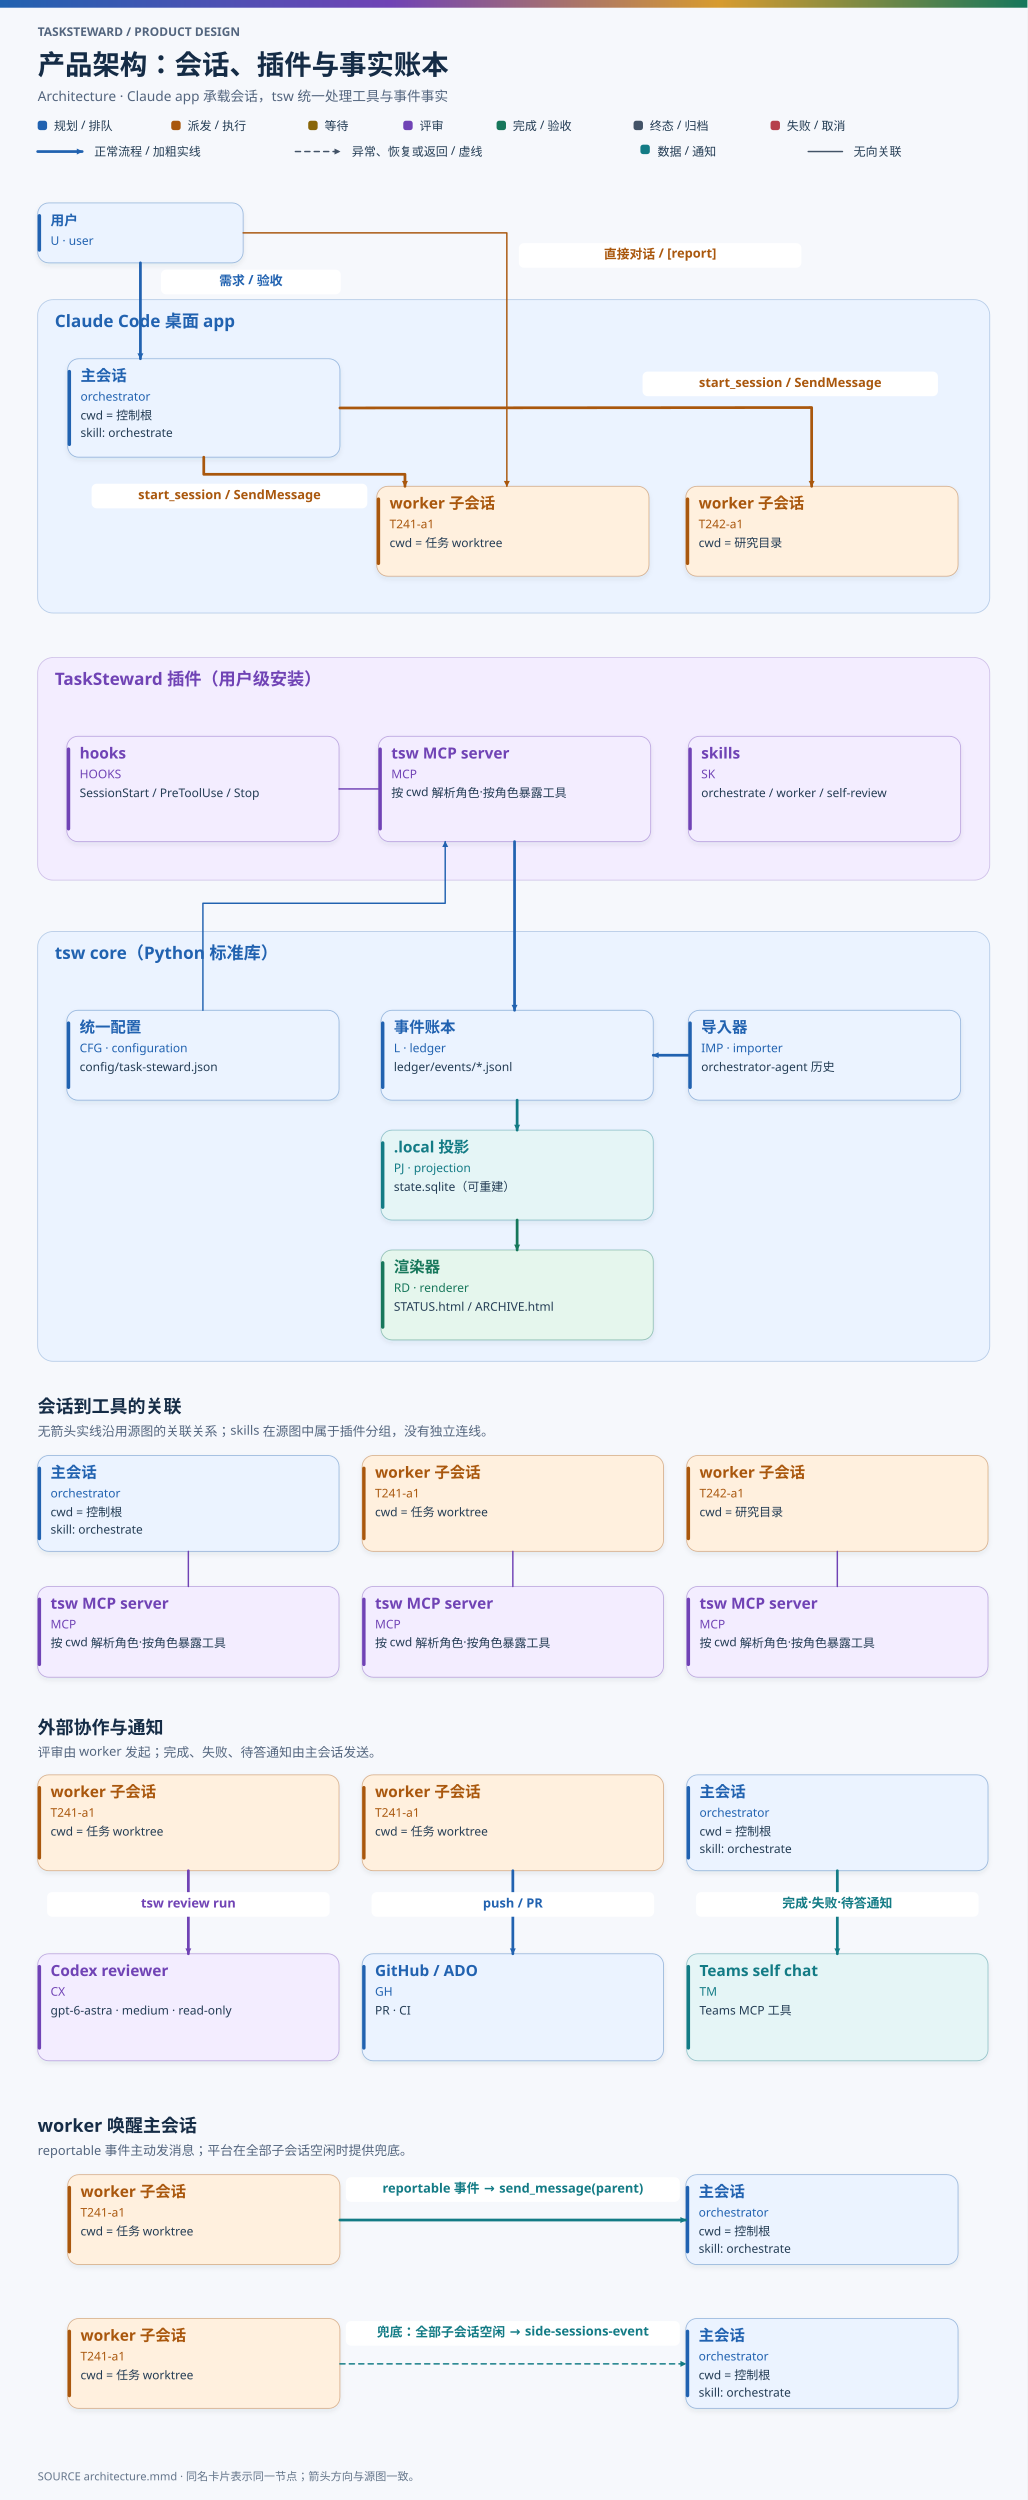
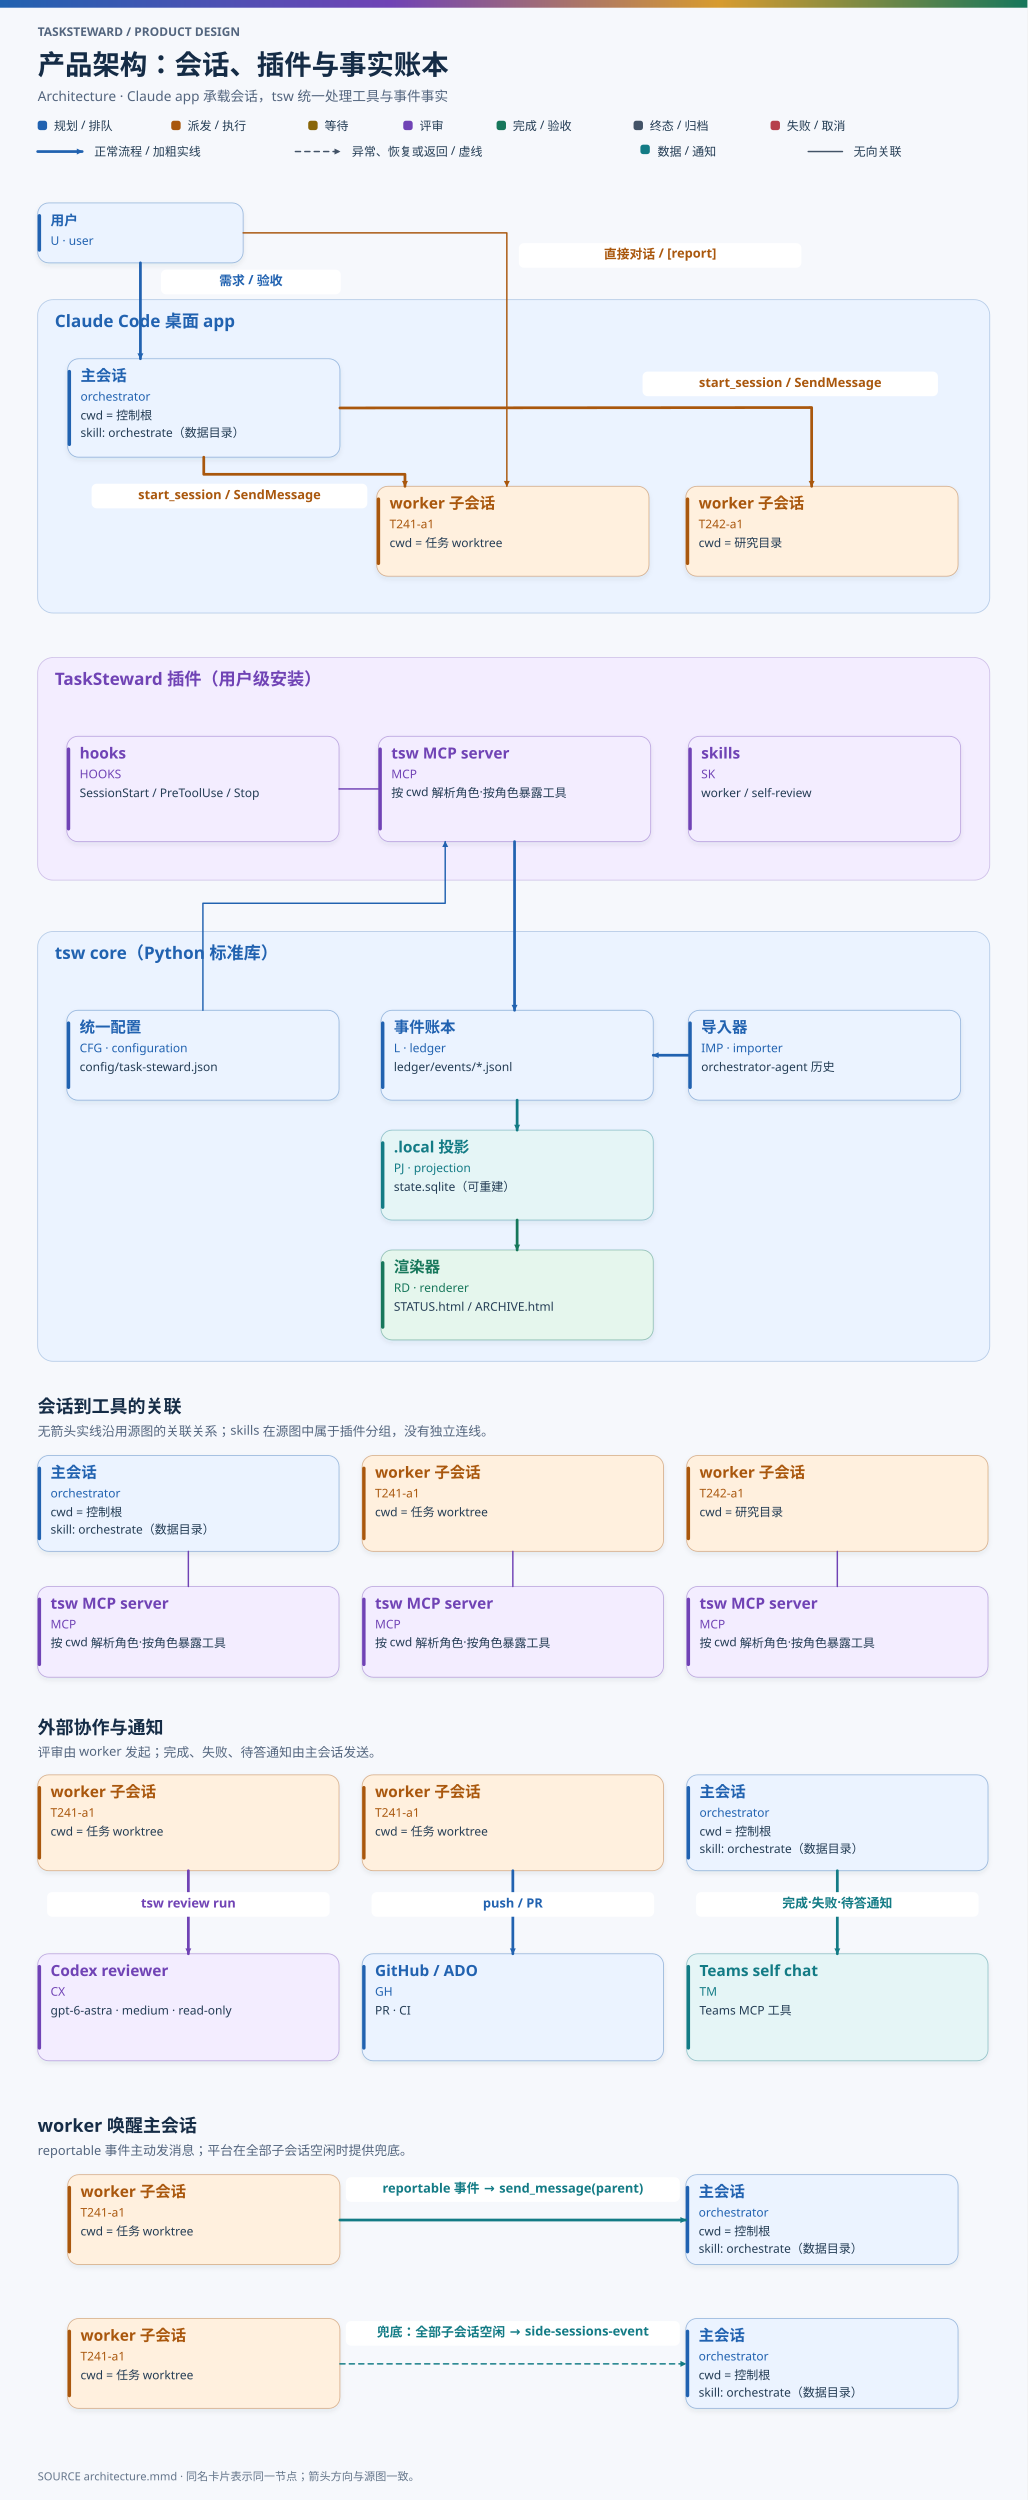
<svg xmlns="http://www.w3.org/2000/svg" width="1200" height="2920" viewBox="0 0 1200 2920" role="img" aria-labelledby="architecture-title" font-family="Segoe UI, Microsoft YaHei, sans-serif">
  <defs>
    <linearGradient id="architecture-header">
      <stop stop-color="#2162B0" />
      <stop offset=".38" stop-color="#7043B5" />
      <stop offset=".7" stop-color="#D79B2F" />
      <stop offset="1" stop-color="#17775B" />
    </linearGradient>
    <filter id="architecture-shadow" x="-10%" y="-20%" width="120%" height="150%">
      <feDropShadow dx="0" dy="3" stdDeviation="3" flood-color="#19334F" flood-opacity=".08" />
    </filter>
    <marker id="architecture-arrow-blue" viewBox="0 0 10 10" refX="9" refY="5" markerWidth="7" markerHeight="7" orient="auto-start-reverse" markerUnits="userSpaceOnUse">
      <path d="M 0 0 L 10 5 L 0 10 z" fill="#2162B0" />
    </marker>
    <marker id="architecture-arrow-orange" viewBox="0 0 10 10" refX="9" refY="5" markerWidth="7" markerHeight="7" orient="auto-start-reverse" markerUnits="userSpaceOnUse">
      <path d="M 0 0 L 10 5 L 0 10 z" fill="#A9570D" />
    </marker>
    <marker id="architecture-arrow-yellow" viewBox="0 0 10 10" refX="9" refY="5" markerWidth="7" markerHeight="7" orient="auto-start-reverse" markerUnits="userSpaceOnUse">
      <path d="M 0 0 L 10 5 L 0 10 z" fill="#896609" />
    </marker>
    <marker id="architecture-arrow-purple" viewBox="0 0 10 10" refX="9" refY="5" markerWidth="7" markerHeight="7" orient="auto-start-reverse" markerUnits="userSpaceOnUse">
      <path d="M 0 0 L 10 5 L 0 10 z" fill="#7043B5" />
    </marker>
    <marker id="architecture-arrow-green" viewBox="0 0 10 10" refX="9" refY="5" markerWidth="7" markerHeight="7" orient="auto-start-reverse" markerUnits="userSpaceOnUse">
      <path d="M 0 0 L 10 5 L 0 10 z" fill="#17775B" />
    </marker>
    <marker id="architecture-arrow-slate" viewBox="0 0 10 10" refX="9" refY="5" markerWidth="7" markerHeight="7" orient="auto-start-reverse" markerUnits="userSpaceOnUse">
      <path d="M 0 0 L 10 5 L 0 10 z" fill="#435367" />
    </marker>
    <marker id="architecture-arrow-red" viewBox="0 0 10 10" refX="9" refY="5" markerWidth="7" markerHeight="7" orient="auto-start-reverse" markerUnits="userSpaceOnUse">
      <path d="M 0 0 L 10 5 L 0 10 z" fill="#B63F4B" />
    </marker>
    <marker id="architecture-arrow-teal" viewBox="0 0 10 10" refX="9" refY="5" markerWidth="7" markerHeight="7" orient="auto-start-reverse" markerUnits="userSpaceOnUse">
      <path d="M 0 0 L 10 5 L 0 10 z" fill="#137B85" />
    </marker>
  </defs>
  <rect x="0" y="0" width="1200" height="2920" rx="0" fill="#F6F8FC" stroke="none" />
  <rect x="0" y="0" width="1200" height="9" rx="0" fill="url(#architecture-header)" stroke="none" />
  <text x="44" y="42" font-size="14" fill="#53657E" text-anchor="start" font-weight="600">TASKSTEWARD  /  PRODUCT DESIGN</text>
  <text x="44" y="87" font-size="32" fill="#152C46" text-anchor="start" font-weight="700">产品架构：会话、插件与事实账本</text>
  <text x="44" y="118" font-size="16" fill="#53657E" text-anchor="start" font-weight="400">Architecture  ·  Claude app 承载会话，tsw 统一处理工具与事件事实</text>
  <rect x="44" y="141" width="11" height="11" rx="3" fill="#2162B0" stroke="none" />
  <text x="63" y="152" font-size="14" fill="#233C54" text-anchor="start" font-weight="400">规划 / 排队</text>
  <rect x="200" y="141" width="11" height="11" rx="3" fill="#A9570D" stroke="none" />
  <text x="219" y="152" font-size="14" fill="#233C54" text-anchor="start" font-weight="400">派发 / 执行</text>
  <rect x="360" y="141" width="11" height="11" rx="3" fill="#896609" stroke="none" />
  <text x="379" y="152" font-size="14" fill="#233C54" text-anchor="start" font-weight="400">等待</text>
  <rect x="471" y="141" width="11" height="11" rx="3" fill="#7043B5" stroke="none" />
  <text x="490" y="152" font-size="14" fill="#233C54" text-anchor="start" font-weight="400">评审</text>
  <rect x="580" y="141" width="11" height="11" rx="3" fill="#17775B" stroke="none" />
  <text x="599" y="152" font-size="14" fill="#233C54" text-anchor="start" font-weight="400">完成 / 验收</text>
  <rect x="740" y="141" width="11" height="11" rx="3" fill="#435367" stroke="none" />
  <text x="759" y="152" font-size="14" fill="#233C54" text-anchor="start" font-weight="400">终态 / 归档</text>
  <rect x="900" y="141" width="11" height="11" rx="3" fill="#B63F4B" stroke="none" />
  <text x="919" y="152" font-size="14" fill="#233C54" text-anchor="start" font-weight="400">失败 / 取消</text>
  <path d="M 44,177 L 96,177" fill="none" stroke="#2162B0" stroke-width="3.2" stroke-linecap="round" stroke-linejoin="round" marker-end="url(#architecture-arrow-blue)" />
  <text x="110" y="182" font-size="14" fill="#233C54" text-anchor="start" font-weight="400">正常流程 / 加粗实线</text>
  <path d="M 345,177 L 397,177" fill="none" stroke="#435367" stroke-width="1.7" stroke-linecap="round" stroke-linejoin="round" stroke-dasharray="6 5" marker-end="url(#architecture-arrow-slate)" />
  <text x="411" y="182" font-size="14" fill="#233C54" text-anchor="start" font-weight="400">异常、恢复或返回 / 虚线</text>
  <rect x="748" y="169" width="11" height="11" rx="3" fill="#137B85" stroke="none" />
  <text x="768" y="182" font-size="14" fill="#233C54" text-anchor="start" font-weight="400">数据 / 通知</text>
  <path d="M 944,177 L 984,177" fill="none" stroke="#435367" stroke-width="1.7" stroke-linecap="round" stroke-linejoin="round" />
  <text x="997" y="182" font-size="14" fill="#233C54" text-anchor="start" font-weight="400">无向关联</text>
  <g data-node="U">
    <rect x="44" y="237" width="240" height="70" rx="13" fill="#EBF3FF" stroke="#2162B0" filter="url(#architecture-shadow)" stroke-opacity=".40" />
    <rect x="44" y="250" width="4" height="44" rx="2" fill="#2162B0" stroke="none" />
    <text x="59" y="263" font-size="16" fill="#2162B0" text-anchor="start" font-weight="650">用户</text>
    <text x="59" y="286.0" font-size="14" fill="#2162B0" text-anchor="start" font-weight="400">U · user</text>
  </g>
  <rect x="44" y="350" width="1112" height="366" rx="18" fill="#EBF3FF" stroke="#2162B0" stroke-opacity=".28" />
  <text x="64" y="382" font-size="20" fill="#2162B0" text-anchor="start" font-weight="700">Claude Code 桌面 app</text>
  <g data-node="O">
    <rect x="79" y="419" width="318" height="115" rx="13" fill="#EBF3FF" stroke="#2162B0" filter="url(#architecture-shadow)" stroke-opacity=".40" />
    <rect x="79" y="432" width="4" height="89" rx="2" fill="#2162B0" stroke="none" />
    <text x="94" y="445" font-size="18" fill="#2162B0" text-anchor="start" font-weight="650">主会话</text>
    <text x="94" y="468.0" font-size="14" fill="#2162B0" text-anchor="start" font-weight="400">orchestrator</text>
    <text x="94" y="490.0" font-size="14" fill="#233C54" text-anchor="start" font-weight="400">cwd = 控制根</text>
-     <text x="94" y="510.3" font-size="14" fill="#233C54" text-anchor="start" font-weight="400">skill: orchestrate</text>
+     <text x="94" y="510.3" font-size="14" fill="#233C54" text-anchor="start" font-weight="400">skill: orchestrate（数据目录）</text>
  </g>
  <g data-node="W1">
    <rect x="440" y="568" width="318" height="105" rx="13" fill="#FFF0DE" stroke="#A9570D" filter="url(#architecture-shadow)" stroke-opacity=".40" />
    <rect x="440" y="581" width="4" height="79" rx="2" fill="#A9570D" stroke="none" />
    <text x="455" y="594" font-size="18" fill="#A9570D" text-anchor="start" font-weight="650">worker 子会话</text>
    <text x="455" y="617.0" font-size="14" fill="#A9570D" text-anchor="start" font-weight="400">T241-a1</text>
    <text x="455" y="639.0" font-size="14" fill="#233C54" text-anchor="start" font-weight="400">cwd = 任务 worktree</text>
  </g>
  <g data-node="W2">
    <rect x="801" y="568" width="318" height="105" rx="13" fill="#FFF0DE" stroke="#A9570D" filter="url(#architecture-shadow)" stroke-opacity=".40" />
    <rect x="801" y="581" width="4" height="79" rx="2" fill="#A9570D" stroke="none" />
    <text x="816" y="594" font-size="18" fill="#A9570D" text-anchor="start" font-weight="650">worker 子会话</text>
    <text x="816" y="617.0" font-size="14" fill="#A9570D" text-anchor="start" font-weight="400">T242-a1</text>
    <text x="816" y="639.0" font-size="14" fill="#233C54" text-anchor="start" font-weight="400">cwd = 研究目录</text>
  </g>
  <g data-edge="0" data-source="U" data-target="O">
    <path d="M 164.0,307 L 164,419" fill="none" stroke="#2162B0" stroke-width="3.2" stroke-linecap="round" stroke-linejoin="round" marker-end="url(#architecture-arrow-blue)" />
    <rect x="188.0" y="315" width="210" height="28.75" rx="6" fill="#FFFFFF" stroke="none" />
    <text x="293" y="333.0" font-size="15" fill="#2162B0" text-anchor="middle" font-weight="600">需求 / 验收</text>
  </g>
  <g data-edge="1" data-source="U" data-target="W1">
    <path d="M 284,272.0 L 592,272 L 592,568" fill="none" stroke="#A9570D" stroke-width="1.7" stroke-linecap="round" stroke-linejoin="round" marker-end="url(#architecture-arrow-orange)" />
    <rect x="606.0" y="284" width="330" height="28.75" rx="6" fill="#FFFFFF" stroke="none" />
    <text x="771" y="302.0" font-size="15" fill="#A9570D" text-anchor="middle" font-weight="600">直接对话 / [report]</text>
  </g>
  <g data-edge="2" data-source="O" data-target="W1">
    <path d="M 238.0,534 L 238,554 L 473,554 L 473,568" fill="none" stroke="#A9570D" stroke-width="3.2" stroke-linecap="round" stroke-linejoin="round" marker-end="url(#architecture-arrow-orange)" />
    <rect x="107.0" y="565" width="322" height="28.75" rx="6" fill="#FFFFFF" stroke="none" />
    <text x="268" y="583.0" font-size="15" fill="#A9570D" text-anchor="middle" font-weight="600">start_session / SendMessage</text>
  </g>
  <g data-edge="3" data-source="O" data-target="W2">
    <path d="M 397,476.5 L 948,476 L 948,568" fill="none" stroke="#A9570D" stroke-width="3.2" stroke-linecap="round" stroke-linejoin="round" marker-end="url(#architecture-arrow-orange)" />
    <rect x="750.5" y="434" width="345" height="28.75" rx="6" fill="#FFFFFF" stroke="none" />
    <text x="923" y="452.0" font-size="15" fill="#A9570D" text-anchor="middle" font-weight="600">start_session / SendMessage</text>
  </g>
  <rect x="44" y="768" width="1112" height="260" rx="18" fill="#F3EDFF" stroke="#7043B5" stroke-opacity=".28" />
  <text x="64" y="800" font-size="20" fill="#7043B5" text-anchor="start" font-weight="700">TaskSteward 插件（用户级安装）</text>
  <g data-node="HOOKS">
    <rect x="78" y="860" width="318" height="123" rx="13" fill="#F3EDFF" stroke="#7043B5" filter="url(#architecture-shadow)" stroke-opacity=".40" />
    <rect x="78" y="873" width="4" height="97" rx="2" fill="#7043B5" stroke="none" />
    <text x="93" y="886" font-size="18" fill="#7043B5" text-anchor="start" font-weight="650">hooks</text>
    <text x="93" y="909.0" font-size="14" fill="#7043B5" text-anchor="start" font-weight="400">HOOKS</text>
    <text x="93" y="931.0" font-size="14" fill="#233C54" text-anchor="start" font-weight="400">SessionStart / PreToolUse / Stop</text>
  </g>
  <g data-node="MCP">
    <rect x="442" y="860" width="318" height="123" rx="13" fill="#F3EDFF" stroke="#7043B5" filter="url(#architecture-shadow)" stroke-opacity=".40" />
    <rect x="442" y="873" width="4" height="97" rx="2" fill="#7043B5" stroke="none" />
    <text x="457" y="886" font-size="18" fill="#7043B5" text-anchor="start" font-weight="650">tsw MCP server</text>
    <text x="457" y="909.0" font-size="14" fill="#7043B5" text-anchor="start" font-weight="400">MCP</text>
    <text x="457" y="931.0" font-size="14" fill="#233C54" text-anchor="start" font-weight="400">按 cwd 解析角色·按角色暴露工具</text>
  </g>
  <g data-node="SK">
    <rect x="804" y="860" width="318" height="123" rx="13" fill="#F3EDFF" stroke="#7043B5" filter="url(#architecture-shadow)" stroke-opacity=".40" />
    <rect x="804" y="873" width="4" height="97" rx="2" fill="#7043B5" stroke="none" />
    <text x="819" y="886" font-size="18" fill="#7043B5" text-anchor="start" font-weight="650">skills</text>
    <text x="819" y="909.0" font-size="14" fill="#7043B5" text-anchor="start" font-weight="400">SK</text>
-     <text x="819" y="931.0" font-size="14" fill="#233C54" text-anchor="start" font-weight="400">orchestrate / worker / self-review</text>
+     <text x="819" y="931.0" font-size="14" fill="#233C54" text-anchor="start" font-weight="400">worker / self-review</text>
  </g>
  <g data-edge="9" data-source="HOOKS" data-target="MCP">
    <path d="M 396,921.5 L 442,921.5" fill="none" stroke="#7043B5" stroke-width="1.7" stroke-linecap="round" stroke-linejoin="round" />
  </g>
  <rect x="44" y="1088" width="1112" height="502" rx="18" fill="#EBF3FF" stroke="#2162B0" stroke-opacity=".28" />
  <text x="64" y="1120" font-size="20" fill="#2162B0" text-anchor="start" font-weight="700">tsw core（Python 标准库）</text>
  <g data-node="L">
    <rect x="445" y="1180" width="318" height="105" rx="13" fill="#EBF3FF" stroke="#2162B0" filter="url(#architecture-shadow)" stroke-opacity=".40" />
    <rect x="445" y="1193" width="4" height="79" rx="2" fill="#2162B0" stroke="none" />
    <text x="460" y="1206" font-size="18" fill="#2162B0" text-anchor="start" font-weight="650">事件账本</text>
    <text x="460" y="1229.0" font-size="14" fill="#2162B0" text-anchor="start" font-weight="400">L · ledger</text>
    <text x="460" y="1251.0" font-size="14" fill="#233C54" text-anchor="start" font-weight="400">ledger/events/*.jsonl</text>
  </g>
  <g data-node="PJ">
    <rect x="445" y="1320" width="318" height="105" rx="13" fill="#E5F5F6" stroke="#137B85" filter="url(#architecture-shadow)" stroke-opacity=".40" />
    <rect x="445" y="1333" width="4" height="79" rx="2" fill="#137B85" stroke="none" />
    <text x="460" y="1346" font-size="18" fill="#137B85" text-anchor="start" font-weight="650">.local 投影</text>
    <text x="460" y="1369.0" font-size="14" fill="#137B85" text-anchor="start" font-weight="400">PJ · projection</text>
    <text x="460" y="1391.0" font-size="14" fill="#233C54" text-anchor="start" font-weight="400">state.sqlite（可重建）</text>
  </g>
  <g data-node="RD">
    <rect x="445" y="1460" width="318" height="105" rx="13" fill="#E5F6ED" stroke="#17775B" filter="url(#architecture-shadow)" stroke-opacity=".40" />
    <rect x="445" y="1473" width="4" height="79" rx="2" fill="#17775B" stroke="none" />
    <text x="460" y="1486" font-size="18" fill="#17775B" text-anchor="start" font-weight="650">渲染器</text>
    <text x="460" y="1509.0" font-size="14" fill="#17775B" text-anchor="start" font-weight="400">RD · renderer</text>
    <text x="460" y="1531.0" font-size="14" fill="#233C54" text-anchor="start" font-weight="400">STATUS.html / ARCHIVE.html</text>
  </g>
  <g data-node="CFG">
    <rect x="78" y="1180" width="318" height="105" rx="13" fill="#EBF3FF" stroke="#2162B0" filter="url(#architecture-shadow)" stroke-opacity=".40" />
    <rect x="78" y="1193" width="4" height="79" rx="2" fill="#2162B0" stroke="none" />
    <text x="93" y="1206" font-size="18" fill="#2162B0" text-anchor="start" font-weight="650">统一配置</text>
    <text x="93" y="1229.0" font-size="14" fill="#2162B0" text-anchor="start" font-weight="400">CFG · configuration</text>
    <text x="93" y="1251.0" font-size="14" fill="#233C54" text-anchor="start" font-weight="400">config/task-steward.json</text>
  </g>
  <g data-node="IMP">
    <rect x="804" y="1180" width="318" height="105" rx="13" fill="#EBF3FF" stroke="#2162B0" filter="url(#architecture-shadow)" stroke-opacity=".40" />
    <rect x="804" y="1193" width="4" height="79" rx="2" fill="#2162B0" stroke="none" />
    <text x="819" y="1206" font-size="18" fill="#2162B0" text-anchor="start" font-weight="650">导入器</text>
    <text x="819" y="1229.0" font-size="14" fill="#2162B0" text-anchor="start" font-weight="400">IMP · importer</text>
    <text x="819" y="1251.0" font-size="14" fill="#233C54" text-anchor="start" font-weight="400">orchestrator-agent 历史</text>
  </g>
  <g data-edge="10" data-source="MCP" data-target="L">
    <path d="M 601.0,983 L 601,1180" fill="none" stroke="#2162B0" stroke-width="3.2" stroke-linecap="round" stroke-linejoin="round" marker-end="url(#architecture-arrow-blue)" />
  </g>
  <g data-edge="11" data-source="L" data-target="PJ">
    <path d="M 604.0,1285 L 604.0,1320" fill="none" stroke="#137B85" stroke-width="3.2" stroke-linecap="round" stroke-linejoin="round" marker-end="url(#architecture-arrow-teal)" />
  </g>
  <g data-edge="12" data-source="PJ" data-target="RD">
    <path d="M 604.0,1425 L 604.0,1460" fill="none" stroke="#17775B" stroke-width="3.2" stroke-linecap="round" stroke-linejoin="round" marker-end="url(#architecture-arrow-green)" />
  </g>
  <g data-edge="13" data-source="CFG" data-target="MCP">
    <path d="M 237.0,1180 L 237,1055 L 520,1055 L 520,983" fill="none" stroke="#2162B0" stroke-width="1.7" stroke-linecap="round" stroke-linejoin="round" marker-end="url(#architecture-arrow-blue)" />
  </g>
  <g data-edge="14" data-source="IMP" data-target="L">
    <path d="M 804,1232.5 L 763,1232.5" fill="none" stroke="#2162B0" stroke-width="3.2" stroke-linecap="round" stroke-linejoin="round" marker-end="url(#architecture-arrow-blue)" />
  </g>
  <text x="44" y="1650" font-size="21" fill="#152C46" text-anchor="start" font-weight="700">会话到工具的关联</text>
  <text x="44" y="1677" font-size="15" fill="#53657E" text-anchor="start" font-weight="400">无箭头实线沿用源图的关联关系；skills 在源图中属于插件分组，没有独立连线。</text>
  <g data-node="O">
    <rect x="44" y="1700" width="352" height="112" rx="13" fill="#EBF3FF" stroke="#2162B0" filter="url(#architecture-shadow)" stroke-opacity=".40" />
    <rect x="44" y="1713" width="4" height="86" rx="2" fill="#2162B0" stroke="none" />
    <text x="59" y="1726" font-size="18" fill="#2162B0" text-anchor="start" font-weight="650">主会话</text>
    <text x="59" y="1749.0" font-size="14" fill="#2162B0" text-anchor="start" font-weight="400">orchestrator</text>
    <text x="59" y="1771.0" font-size="14" fill="#233C54" text-anchor="start" font-weight="400">cwd = 控制根</text>
-     <text x="59" y="1791.3" font-size="14" fill="#233C54" text-anchor="start" font-weight="400">skill: orchestrate</text>
+     <text x="59" y="1791.3" font-size="14" fill="#233C54" text-anchor="start" font-weight="400">skill: orchestrate（数据目录）</text>
  </g>
  <g data-node="MCP">
    <rect x="44" y="1853" width="352" height="106" rx="13" fill="#F3EDFF" stroke="#7043B5" filter="url(#architecture-shadow)" stroke-opacity=".40" />
    <rect x="44" y="1866" width="4" height="80" rx="2" fill="#7043B5" stroke="none" />
    <text x="59" y="1879" font-size="18" fill="#7043B5" text-anchor="start" font-weight="650">tsw MCP server</text>
    <text x="59" y="1902.0" font-size="14" fill="#7043B5" text-anchor="start" font-weight="400">MCP</text>
    <text x="59" y="1924.0" font-size="14" fill="#233C54" text-anchor="start" font-weight="400">按 cwd 解析角色·按角色暴露工具</text>
  </g>
  <g data-edge="6" data-source="O" data-target="MCP">
    <path d="M 220,1812 L 220,1853" fill="none" stroke="#7043B5" stroke-width="1.7" stroke-linecap="round" stroke-linejoin="round" />
  </g>
  <g data-node="W1">
    <rect x="423" y="1700" width="352" height="112" rx="13" fill="#FFF0DE" stroke="#A9570D" filter="url(#architecture-shadow)" stroke-opacity=".40" />
    <rect x="423" y="1713" width="4" height="86" rx="2" fill="#A9570D" stroke="none" />
    <text x="438" y="1726" font-size="18" fill="#A9570D" text-anchor="start" font-weight="650">worker 子会话</text>
    <text x="438" y="1749.0" font-size="14" fill="#A9570D" text-anchor="start" font-weight="400">T241-a1</text>
    <text x="438" y="1771.0" font-size="14" fill="#233C54" text-anchor="start" font-weight="400">cwd = 任务 worktree</text>
  </g>
  <g data-node="MCP">
    <rect x="423" y="1853" width="352" height="106" rx="13" fill="#F3EDFF" stroke="#7043B5" filter="url(#architecture-shadow)" stroke-opacity=".40" />
    <rect x="423" y="1866" width="4" height="80" rx="2" fill="#7043B5" stroke="none" />
    <text x="438" y="1879" font-size="18" fill="#7043B5" text-anchor="start" font-weight="650">tsw MCP server</text>
    <text x="438" y="1902.0" font-size="14" fill="#7043B5" text-anchor="start" font-weight="400">MCP</text>
    <text x="438" y="1924.0" font-size="14" fill="#233C54" text-anchor="start" font-weight="400">按 cwd 解析角色·按角色暴露工具</text>
  </g>
  <g data-edge="7" data-source="W1" data-target="MCP">
    <path d="M 599,1812 L 599,1853" fill="none" stroke="#7043B5" stroke-width="1.7" stroke-linecap="round" stroke-linejoin="round" />
  </g>
  <g data-node="W2">
    <rect x="802" y="1700" width="352" height="112" rx="13" fill="#FFF0DE" stroke="#A9570D" filter="url(#architecture-shadow)" stroke-opacity=".40" />
    <rect x="802" y="1713" width="4" height="86" rx="2" fill="#A9570D" stroke="none" />
    <text x="817" y="1726" font-size="18" fill="#A9570D" text-anchor="start" font-weight="650">worker 子会话</text>
    <text x="817" y="1749.0" font-size="14" fill="#A9570D" text-anchor="start" font-weight="400">T242-a1</text>
    <text x="817" y="1771.0" font-size="14" fill="#233C54" text-anchor="start" font-weight="400">cwd = 研究目录</text>
  </g>
  <g data-node="MCP">
    <rect x="802" y="1853" width="352" height="106" rx="13" fill="#F3EDFF" stroke="#7043B5" filter="url(#architecture-shadow)" stroke-opacity=".40" />
    <rect x="802" y="1866" width="4" height="80" rx="2" fill="#7043B5" stroke="none" />
    <text x="817" y="1879" font-size="18" fill="#7043B5" text-anchor="start" font-weight="650">tsw MCP server</text>
    <text x="817" y="1902.0" font-size="14" fill="#7043B5" text-anchor="start" font-weight="400">MCP</text>
    <text x="817" y="1924.0" font-size="14" fill="#233C54" text-anchor="start" font-weight="400">按 cwd 解析角色·按角色暴露工具</text>
  </g>
  <g data-edge="8" data-source="W2" data-target="MCP">
    <path d="M 978,1812 L 978,1853" fill="none" stroke="#7043B5" stroke-width="1.7" stroke-linecap="round" stroke-linejoin="round" />
  </g>
  <text x="44" y="2025" font-size="21" fill="#152C46" text-anchor="start" font-weight="700">外部协作与通知</text>
  <text x="44" y="2052" font-size="15" fill="#53657E" text-anchor="start" font-weight="400">评审由 worker 发起；完成、失败、待答通知由主会话发送。</text>
  <g data-node="W1">
    <rect x="44" y="2073" width="352" height="112" rx="13" fill="#FFF0DE" stroke="#A9570D" filter="url(#architecture-shadow)" stroke-opacity=".40" />
    <rect x="44" y="2086" width="4" height="86" rx="2" fill="#A9570D" stroke="none" />
    <text x="59" y="2099" font-size="18" fill="#A9570D" text-anchor="start" font-weight="650">worker 子会话</text>
    <text x="59" y="2122.0" font-size="14" fill="#A9570D" text-anchor="start" font-weight="400">T241-a1</text>
    <text x="59" y="2144.0" font-size="14" fill="#233C54" text-anchor="start" font-weight="400">cwd = 任务 worktree</text>
  </g>
  <g data-node="CX">
    <rect x="44" y="2282" width="352" height="125" rx="13" fill="#F3EDFF" stroke="#7043B5" filter="url(#architecture-shadow)" stroke-opacity=".40" />
    <rect x="44" y="2295" width="4" height="99" rx="2" fill="#7043B5" stroke="none" />
    <text x="59" y="2308" font-size="18" fill="#7043B5" text-anchor="start" font-weight="650">Codex reviewer</text>
    <text x="59" y="2331.0" font-size="14" fill="#7043B5" text-anchor="start" font-weight="400">CX</text>
    <text x="59" y="2353.0" font-size="14" fill="#233C54" text-anchor="start" font-weight="400">gpt-6-astra · medium · read-only</text>
  </g>
  <g data-edge="15" data-source="W1" data-target="CX">
    <path d="M 220,2185 L 220,2282" fill="none" stroke="#7043B5" stroke-width="3.2" stroke-linecap="round" stroke-linejoin="round" marker-end="url(#architecture-arrow-purple)" />
    <rect x="55.0" y="2210" width="330" height="28.75" rx="6" fill="#FFFFFF" stroke="none" />
    <text x="220" y="2228.0" font-size="15" fill="#7043B5" text-anchor="middle" font-weight="600">tsw review run</text>
  </g>
  <g data-node="W1">
    <rect x="423" y="2073" width="352" height="112" rx="13" fill="#FFF0DE" stroke="#A9570D" filter="url(#architecture-shadow)" stroke-opacity=".40" />
    <rect x="423" y="2086" width="4" height="86" rx="2" fill="#A9570D" stroke="none" />
    <text x="438" y="2099" font-size="18" fill="#A9570D" text-anchor="start" font-weight="650">worker 子会话</text>
    <text x="438" y="2122.0" font-size="14" fill="#A9570D" text-anchor="start" font-weight="400">T241-a1</text>
    <text x="438" y="2144.0" font-size="14" fill="#233C54" text-anchor="start" font-weight="400">cwd = 任务 worktree</text>
  </g>
  <g data-node="GH">
    <rect x="423" y="2282" width="352" height="125" rx="13" fill="#EBF3FF" stroke="#2162B0" filter="url(#architecture-shadow)" stroke-opacity=".40" />
    <rect x="423" y="2295" width="4" height="99" rx="2" fill="#2162B0" stroke="none" />
    <text x="438" y="2308" font-size="18" fill="#2162B0" text-anchor="start" font-weight="650">GitHub / ADO</text>
    <text x="438" y="2331.0" font-size="14" fill="#2162B0" text-anchor="start" font-weight="400">GH</text>
    <text x="438" y="2353.0" font-size="14" fill="#233C54" text-anchor="start" font-weight="400">PR · CI</text>
  </g>
  <g data-edge="16" data-source="W1" data-target="GH">
    <path d="M 599,2185 L 599,2282" fill="none" stroke="#2162B0" stroke-width="3.2" stroke-linecap="round" stroke-linejoin="round" marker-end="url(#architecture-arrow-blue)" />
    <rect x="434.0" y="2210" width="330" height="28.75" rx="6" fill="#FFFFFF" stroke="none" />
    <text x="599" y="2228.0" font-size="15" fill="#2162B0" text-anchor="middle" font-weight="600">push / PR</text>
  </g>
  <g data-node="O">
    <rect x="802" y="2073" width="352" height="112" rx="13" fill="#EBF3FF" stroke="#2162B0" filter="url(#architecture-shadow)" stroke-opacity=".40" />
    <rect x="802" y="2086" width="4" height="86" rx="2" fill="#2162B0" stroke="none" />
    <text x="817" y="2099" font-size="18" fill="#2162B0" text-anchor="start" font-weight="650">主会话</text>
    <text x="817" y="2122.0" font-size="14" fill="#2162B0" text-anchor="start" font-weight="400">orchestrator</text>
    <text x="817" y="2144.0" font-size="14" fill="#233C54" text-anchor="start" font-weight="400">cwd = 控制根</text>
-     <text x="817" y="2164.3" font-size="14" fill="#233C54" text-anchor="start" font-weight="400">skill: orchestrate</text>
+     <text x="817" y="2164.3" font-size="14" fill="#233C54" text-anchor="start" font-weight="400">skill: orchestrate（数据目录）</text>
  </g>
  <g data-node="TM">
    <rect x="802" y="2282" width="352" height="125" rx="13" fill="#E5F5F6" stroke="#137B85" filter="url(#architecture-shadow)" stroke-opacity=".40" />
    <rect x="802" y="2295" width="4" height="99" rx="2" fill="#137B85" stroke="none" />
    <text x="817" y="2308" font-size="18" fill="#137B85" text-anchor="start" font-weight="650">Teams self chat</text>
    <text x="817" y="2331.0" font-size="14" fill="#137B85" text-anchor="start" font-weight="400">TM</text>
    <text x="817" y="2353.0" font-size="14" fill="#233C54" text-anchor="start" font-weight="400">Teams MCP 工具</text>
  </g>
  <g data-edge="17" data-source="O" data-target="TM">
    <path d="M 978,2185 L 978,2282" fill="none" stroke="#137B85" stroke-width="3.2" stroke-linecap="round" stroke-linejoin="round" marker-end="url(#architecture-arrow-teal)" />
    <rect x="813.0" y="2210" width="330" height="28.75" rx="6" fill="#FFFFFF" stroke="none" />
    <text x="978" y="2228.0" font-size="15" fill="#137B85" text-anchor="middle" font-weight="600">完成·失败·待答通知</text>
  </g>
  <text x="44" y="2490" font-size="21" fill="#152C46" text-anchor="start" font-weight="700">worker 唤醒主会话</text>
  <text x="44" y="2517" font-size="15" fill="#53657E" text-anchor="start" font-weight="400">reportable 事件主动发消息；平台在全部子会话空闲时提供兜底。</text>
  <g data-node="W1">
    <rect x="79" y="2540" width="318" height="105" rx="13" fill="#FFF0DE" stroke="#A9570D" filter="url(#architecture-shadow)" stroke-opacity=".40" />
    <rect x="79" y="2553" width="4" height="79" rx="2" fill="#A9570D" stroke="none" />
    <text x="94" y="2566" font-size="18" fill="#A9570D" text-anchor="start" font-weight="650">worker 子会话</text>
    <text x="94" y="2589.0" font-size="14" fill="#A9570D" text-anchor="start" font-weight="400">T241-a1</text>
    <text x="94" y="2611.0" font-size="14" fill="#233C54" text-anchor="start" font-weight="400">cwd = 任务 worktree</text>
  </g>
  <g data-node="O">
    <rect x="801" y="2540" width="318" height="105" rx="13" fill="#EBF3FF" stroke="#2162B0" filter="url(#architecture-shadow)" stroke-opacity=".40" />
    <rect x="801" y="2553" width="4" height="79" rx="2" fill="#2162B0" stroke="none" />
    <text x="816" y="2566" font-size="18" fill="#2162B0" text-anchor="start" font-weight="650">主会话</text>
    <text x="816" y="2589.0" font-size="14" fill="#2162B0" text-anchor="start" font-weight="400">orchestrator</text>
    <text x="816" y="2611.0" font-size="14" fill="#233C54" text-anchor="start" font-weight="400">cwd = 控制根</text>
-     <text x="816" y="2631.3" font-size="14" fill="#233C54" text-anchor="start" font-weight="400">skill: orchestrate</text>
+     <text x="816" y="2631.3" font-size="14" fill="#233C54" text-anchor="start" font-weight="400">skill: orchestrate（数据目录）</text>
  </g>
  <g data-edge="4" data-source="W1" data-target="O">
    <path d="M 397,2593 L 801,2593" fill="none" stroke="#137B85" stroke-width="3.2" stroke-linecap="round" stroke-linejoin="round" marker-end="url(#architecture-arrow-teal)" />
    <rect x="404.0" y="2543" width="390" height="28.75" rx="6" fill="#FFFFFF" stroke="none" />
    <text x="599" y="2561.0" font-size="15" fill="#137B85" text-anchor="middle" font-weight="600">reportable 事件 → send_message(parent)</text>
  </g>
  <g data-node="W1">
    <rect x="79" y="2708" width="318" height="105" rx="13" fill="#FFF0DE" stroke="#A9570D" filter="url(#architecture-shadow)" stroke-opacity=".40" />
    <rect x="79" y="2721" width="4" height="79" rx="2" fill="#A9570D" stroke="none" />
    <text x="94" y="2734" font-size="18" fill="#A9570D" text-anchor="start" font-weight="650">worker 子会话</text>
    <text x="94" y="2757.0" font-size="14" fill="#A9570D" text-anchor="start" font-weight="400">T241-a1</text>
    <text x="94" y="2779.0" font-size="14" fill="#233C54" text-anchor="start" font-weight="400">cwd = 任务 worktree</text>
  </g>
  <g data-node="O">
    <rect x="801" y="2708" width="318" height="105" rx="13" fill="#EBF3FF" stroke="#2162B0" filter="url(#architecture-shadow)" stroke-opacity=".40" />
    <rect x="801" y="2721" width="4" height="79" rx="2" fill="#2162B0" stroke="none" />
    <text x="816" y="2734" font-size="18" fill="#2162B0" text-anchor="start" font-weight="650">主会话</text>
    <text x="816" y="2757.0" font-size="14" fill="#2162B0" text-anchor="start" font-weight="400">orchestrator</text>
    <text x="816" y="2779.0" font-size="14" fill="#233C54" text-anchor="start" font-weight="400">cwd = 控制根</text>
-     <text x="816" y="2799.3" font-size="14" fill="#233C54" text-anchor="start" font-weight="400">skill: orchestrate</text>
+     <text x="816" y="2799.3" font-size="14" fill="#233C54" text-anchor="start" font-weight="400">skill: orchestrate（数据目录）</text>
  </g>
  <g data-edge="5" data-source="W1" data-target="O">
    <path d="M 397,2761 L 801,2761" fill="none" stroke="#137B85" stroke-width="1.7" stroke-linecap="round" stroke-linejoin="round" stroke-dasharray="6 5" marker-end="url(#architecture-arrow-teal)" />
    <rect x="404.0" y="2711" width="390" height="28.75" rx="6" fill="#FFFFFF" stroke="none" />
    <text x="599" y="2729.0" font-size="15" fill="#137B85" text-anchor="middle" font-weight="600">兜底：全部子会话空闲 → side-sessions-event</text>
  </g>
  <text x="44" y="2897" font-size="13" fill="#64758A" text-anchor="start" font-weight="400">SOURCE  architecture.mmd   ·   同名卡片表示同一节点；箭头方向与源图一致。</text>
</svg>
